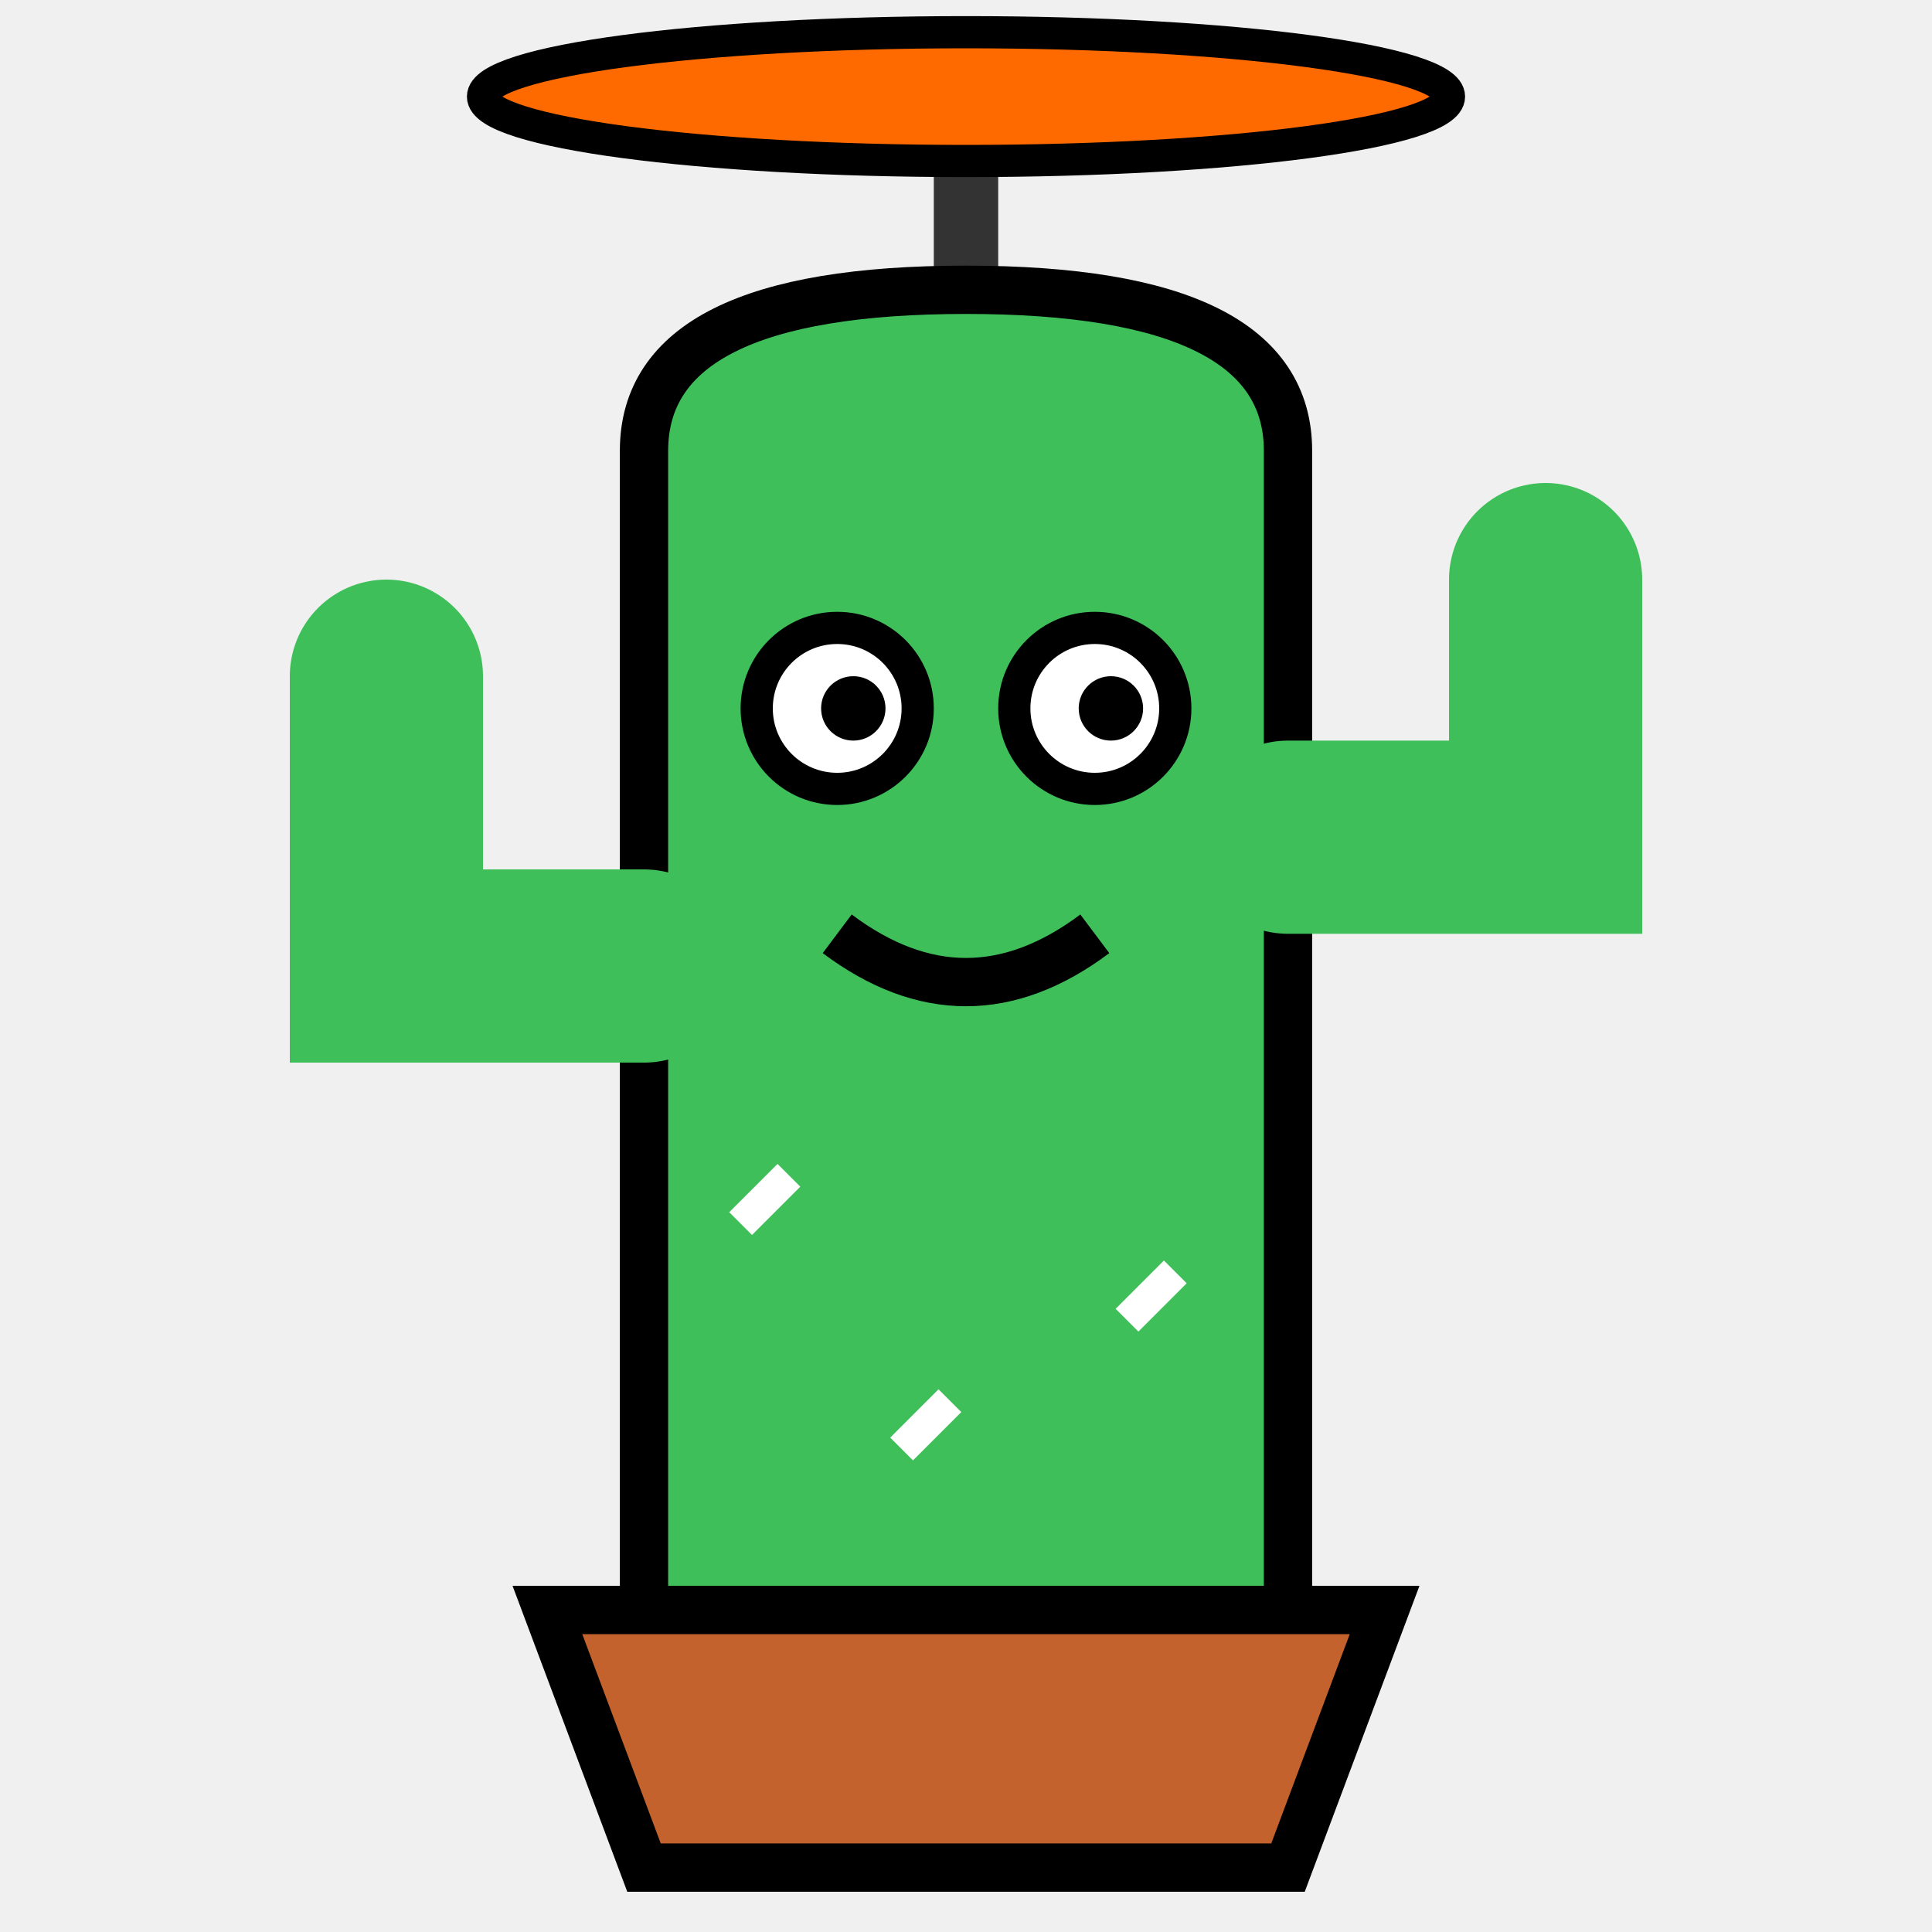
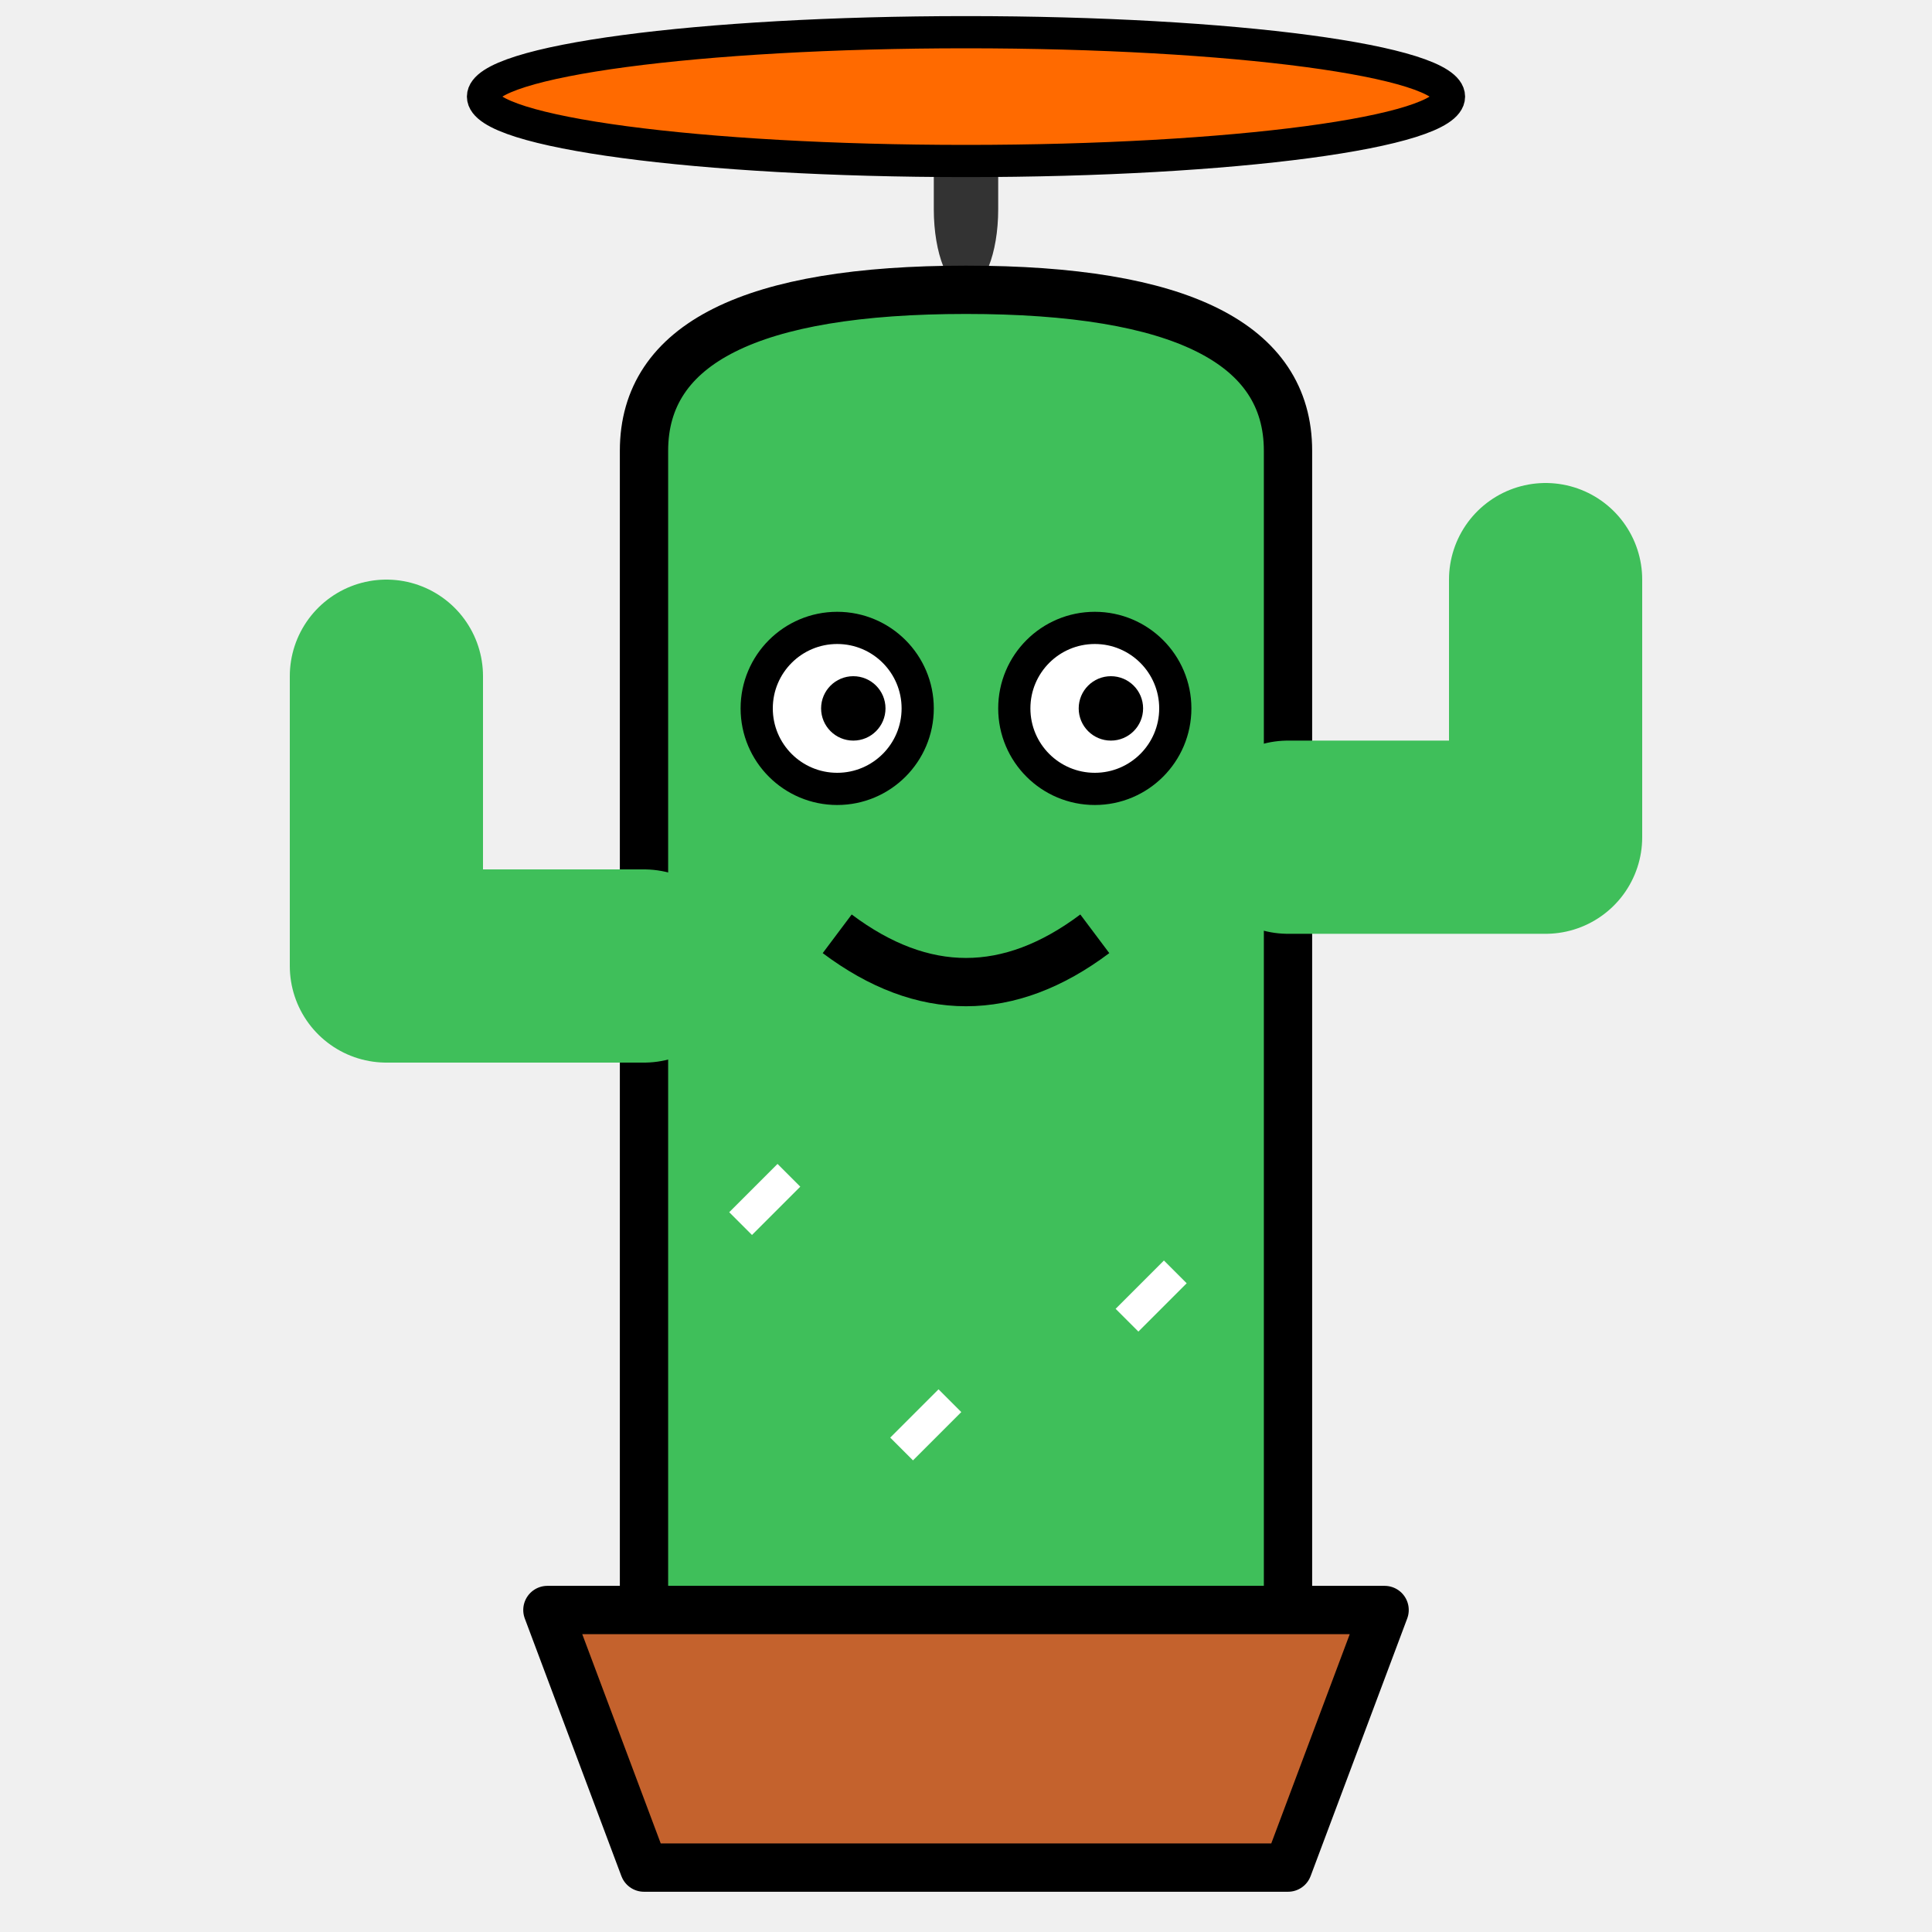
<svg xmlns="http://www.w3.org/2000/svg" viewBox="0 0 120 120">
-   <rect x="58" y="4" width="4" height="14" fill="#333" />
+   <rect rx="5" x="58" y="4" width="4" height="14" fill="#333" />
  <ellipse cx="60" cy="6" rx="30" ry="4" fill="#ff6a00" stroke="#000" stroke-width="2" />
-   <path d="M40 28 Q40 18 60 18 Q80 18 80 28 V100 H40 Z" fill="#3fbf5a" stroke="#000" stroke-width="3" />
-   <path d="M40 60 H24 V42" fill="none" stroke="#3fbf5a" stroke-width="12" stroke-linecap="round" />
-   <path d="M80 52 H96 V36" fill="none" stroke="#3fbf5a" stroke-width="12" stroke-linecap="round" />
-   <path d="M34 100 H86 L80 116 H40 Z" fill="#c4622d" stroke="#000" stroke-width="3" />
+   <path d="M40 28 Q40 18 60 18 Q80 18 80 28 V100 H40 Z" fill="#3fbf5a" stroke="#000" stroke-width="3" stroke-linejoin="round" />
+   <path d="M40 60 H24 V42" fill="none" stroke="#3fbf5a" stroke-width="12" stroke-linecap="round" stroke-linejoin="round" />
+   <path d="M80 52 H96 V36" fill="none" stroke="#3fbf5a" stroke-width="12" stroke-linecap="round" stroke-linejoin="round" />
+   <path d="M34 100 H86 L80 116 H40 Z" fill="#c4622d" stroke="#000" stroke-width="3" stroke-linejoin="round" />
  <circle cx="52" cy="44" r="5" fill="#fff" stroke="#000" stroke-width="2" />
  <circle cx="53" cy="44" r="2" fill="#000" />
  <circle cx="68" cy="44" r="5" fill="#fff" stroke="#000" stroke-width="2" />
  <circle cx="69" cy="44" r="2" fill="#000" />
-   <path d="M52 58 Q60 64 68 58" fill="none" stroke="#000" stroke-width="3" />
+   <path d="M52 58 Q60 64 68 58" fill="none" stroke="#000" stroke-width="3" stroke-linejoin="round" />
  <path d="M46 76 l3 -3 M70 82 l3 -3 M56 90 l3 -3" stroke="#fff" stroke-width="2" />
</svg>
